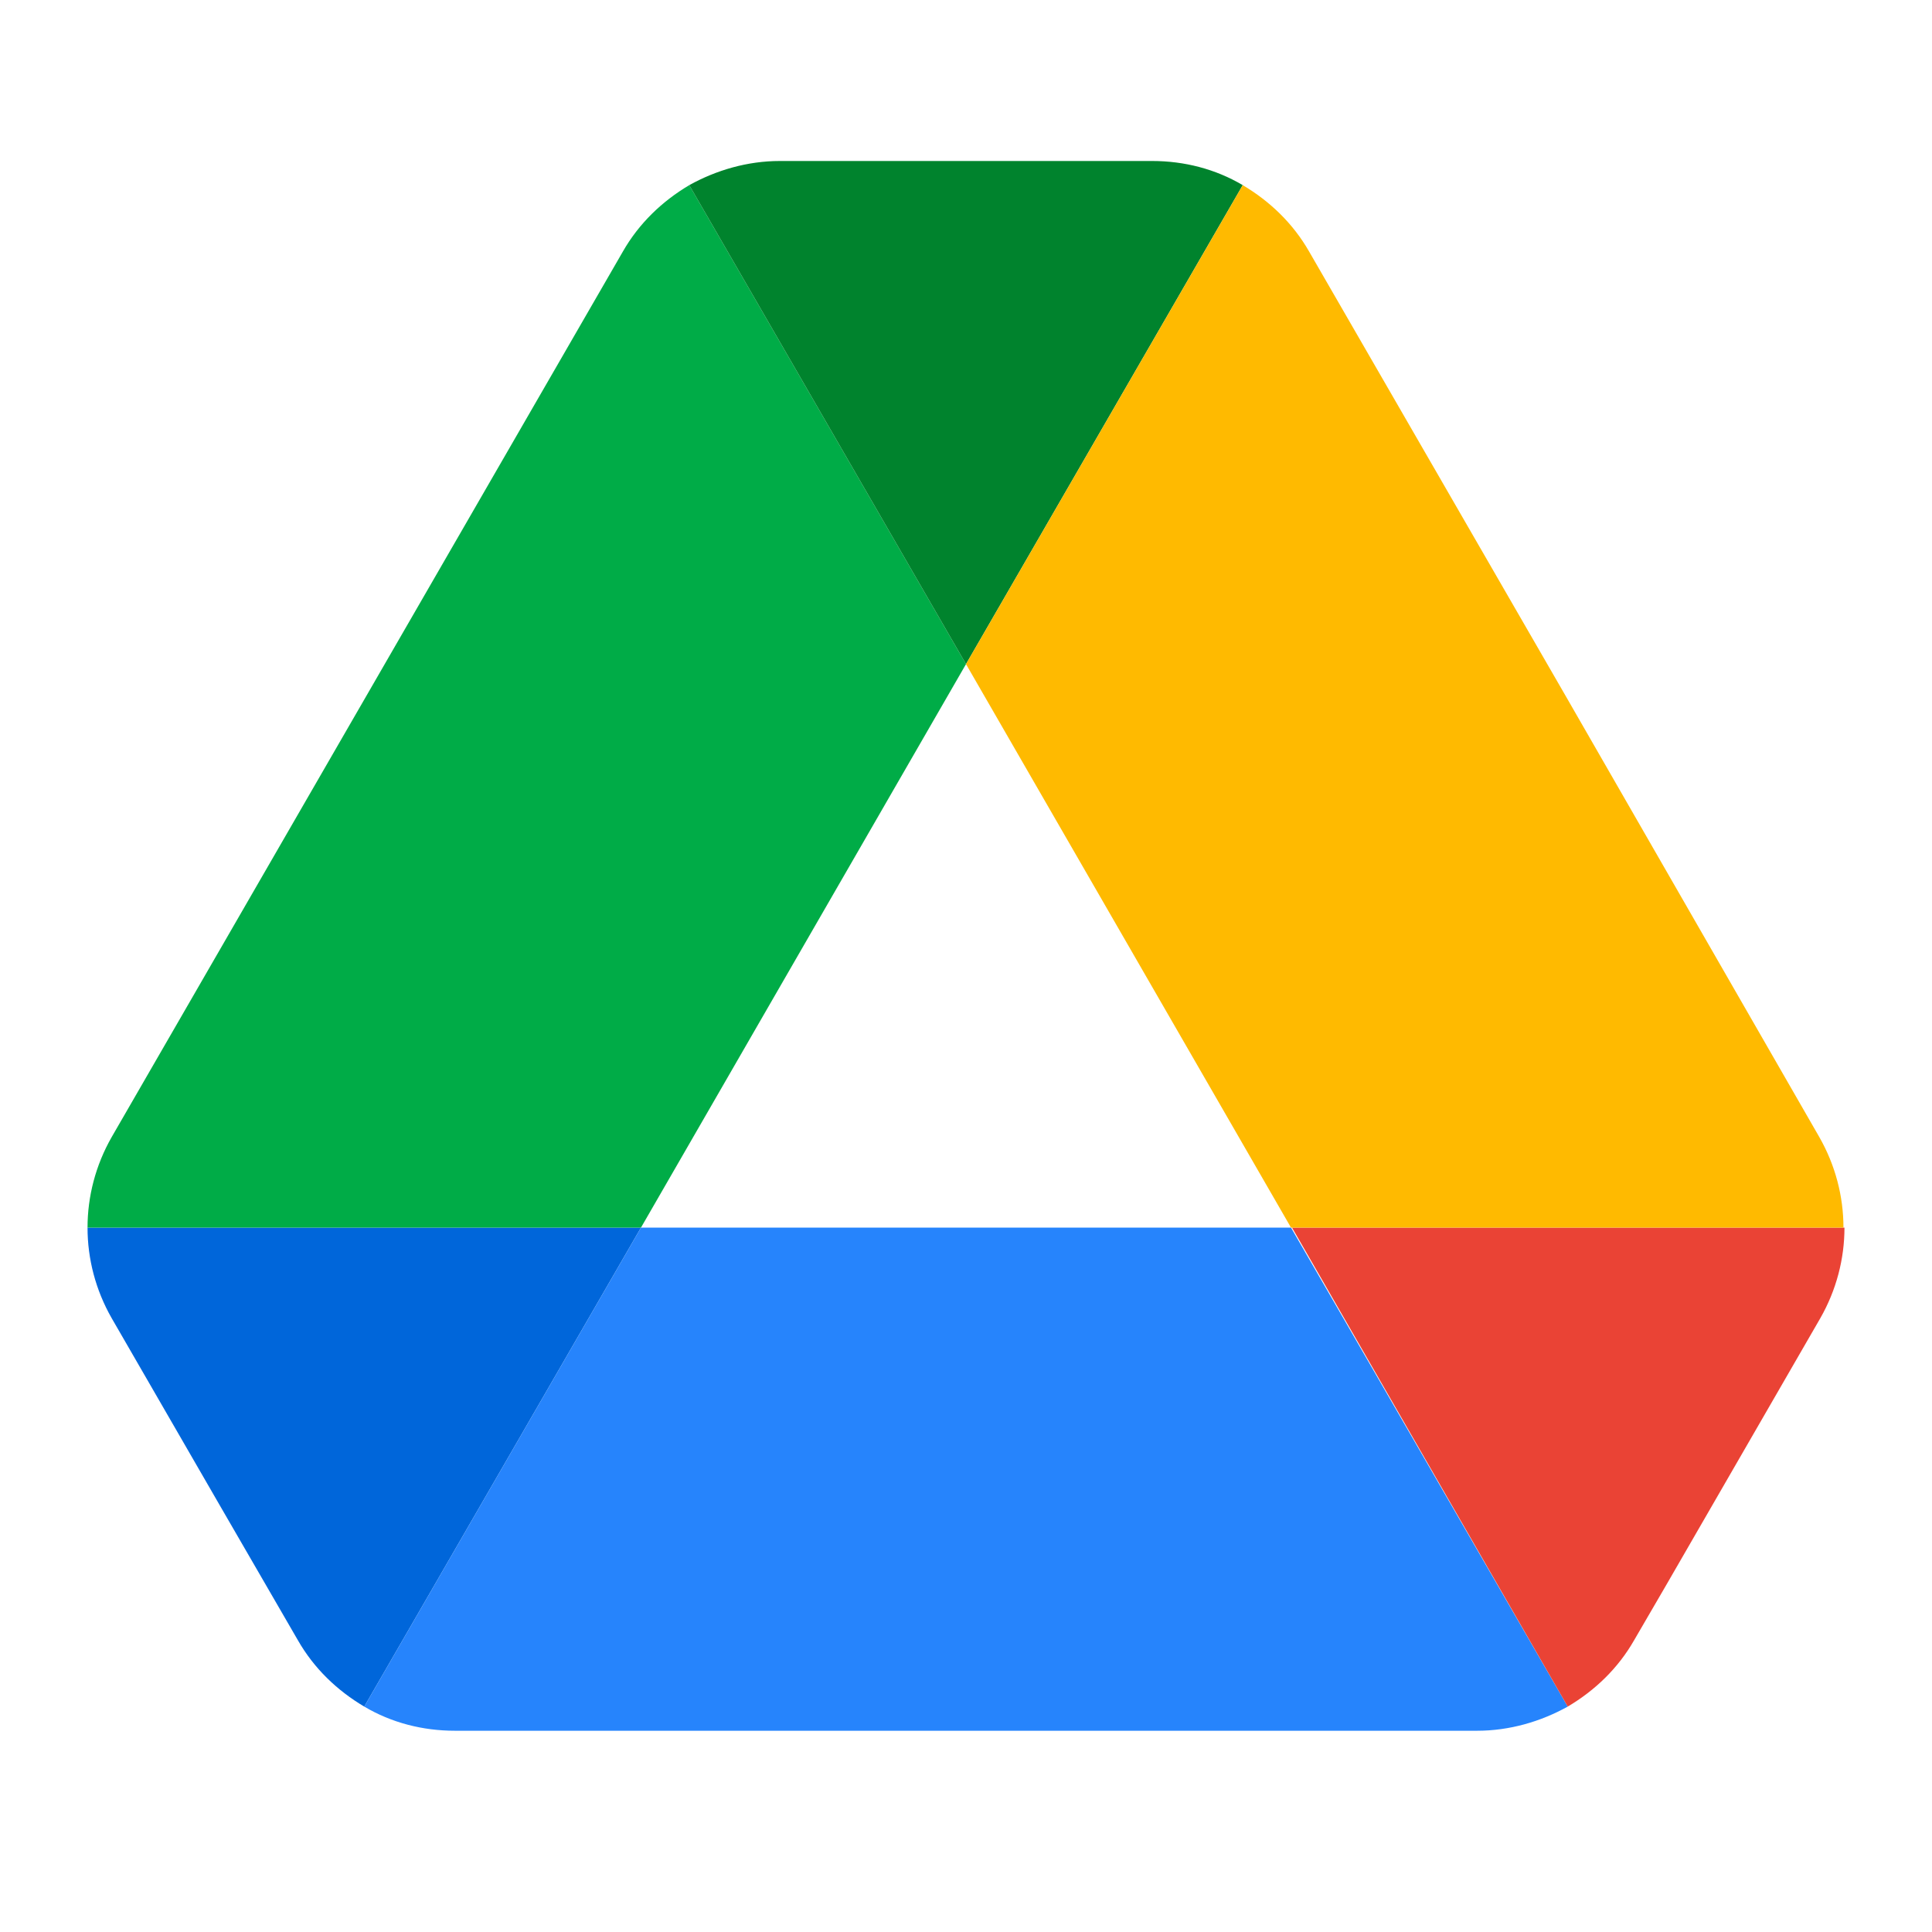
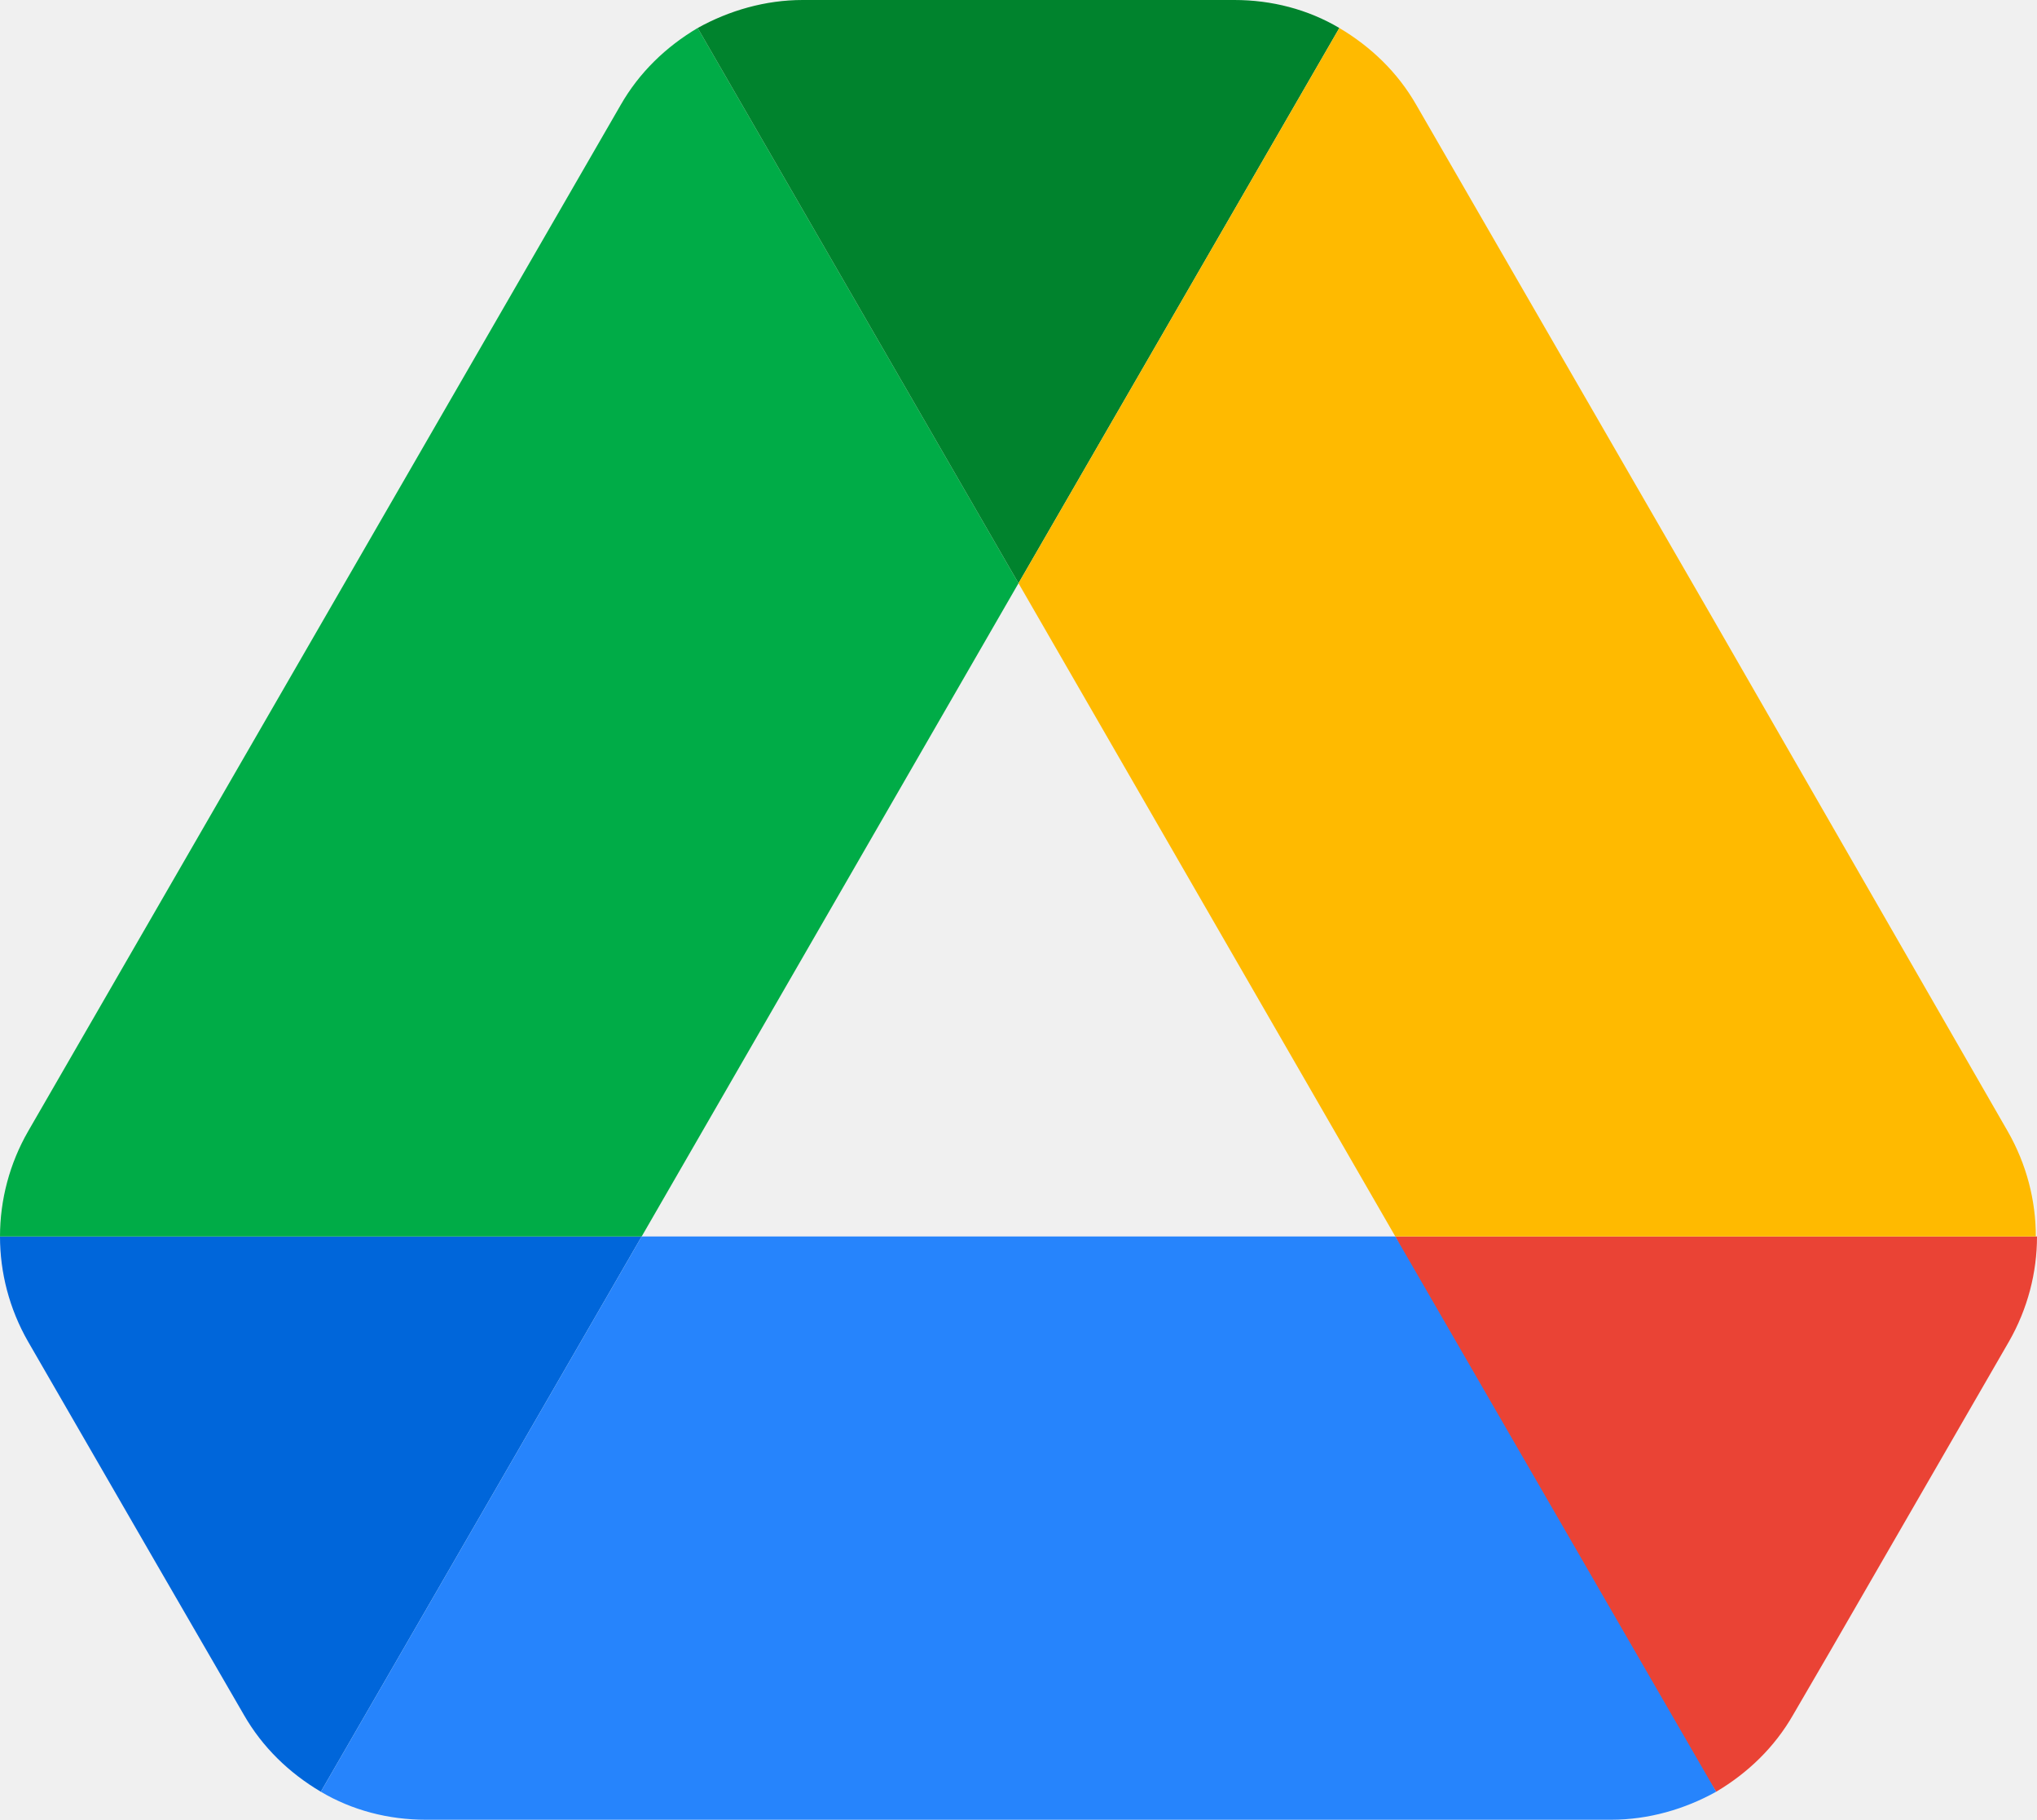
- <svg xmlns="http://www.w3.org/2000/svg" width="94" height="94" viewBox="0 0 94 94" fill="none">
-   <rect width="94" height="94" fill="white" />
-   <path d="M10.722 73.291L14.492 79.802C15.275 81.173 16.401 82.25 17.723 83.033L31.186 59.729H4.259C4.259 61.247 4.651 62.765 5.434 64.135L10.722 73.291Z" fill="#0066DA" />
-   <path d="M47 32.312L33.536 9.008C32.215 9.792 31.088 10.869 30.305 12.24L5.434 55.323C4.651 56.694 4.259 58.212 4.259 59.729H31.186L47 32.312Z" fill="#00AC47" />
-   <path d="M47 32.312L60.464 9.008C59.142 8.225 57.624 7.833 56.057 7.833H37.943C36.376 7.833 34.858 8.274 33.536 9.008L47 32.312Z" fill="#00832D" />
-   <path d="M62.813 59.729H31.186L17.723 83.033C19.045 83.817 20.562 84.208 22.129 84.208H71.871C73.438 84.208 74.955 83.768 76.277 83.033L62.813 59.729Z" fill="#2684FC" />
-   <path d="M76.277 83.033C77.599 82.25 78.725 81.173 79.508 79.802L81.075 77.109L88.566 64.135C89.349 62.765 89.741 61.247 89.741 59.729H62.862L76.277 83.033Z" fill="#EA4335" />
-   <path d="M76.13 33.781L63.695 12.24C62.911 10.869 61.785 9.792 60.464 9.008L47 32.312L62.813 59.729H89.692C89.692 58.212 89.3 56.694 88.517 55.323L76.13 33.781Z" fill="#FFBA00" />
+ <svg xmlns="http://www.w3.org/2000/svg" viewBox="0 0 87.3 78">
+   <path d="m6.6 66.85 3.85 6.65c.8 1.4 1.95 2.5 3.3 3.3l13.75-23.8h-27.5c0 1.55.4 3.1 1.2 4.5z" fill="#0066da" />
+   <path d="m43.65 25-13.75-23.8c-1.35.8-2.5 1.9-3.3 3.3l-25.4 44a9.06 9.06 0 0 0 -1.2 4.5h27.5z" fill="#00ac47" />
+   <path d="m73.55 76.8c1.35-.8 2.5-1.9 3.3-3.3l1.6-2.75 7.65-13.25c.8-1.4 1.2-2.95 1.2-4.5h-27.502l5.852 11.5z" fill="#ea4335" />
+   <path d="m43.65 25 13.75-23.8c-1.35-.8-2.9-1.2-4.5-1.2h-18.5c-1.6 0-3.15.45-4.5 1.2z" fill="#00832d" />
+   <path d="m59.8 53h-32.3l-13.75 23.8c1.35.8 2.9 1.2 4.5 1.2h50.8c1.6 0 3.15-.45 4.5-1.2z" fill="#2684fc" />
+   <path d="m73.4 26.5-12.7-22c-.8-1.4-1.95-2.5-3.3-3.3l-13.75 23.8 16.15 28h27.45c0-1.55-.4-3.1-1.2-4.5z" fill="#ffba00" />
</svg>
